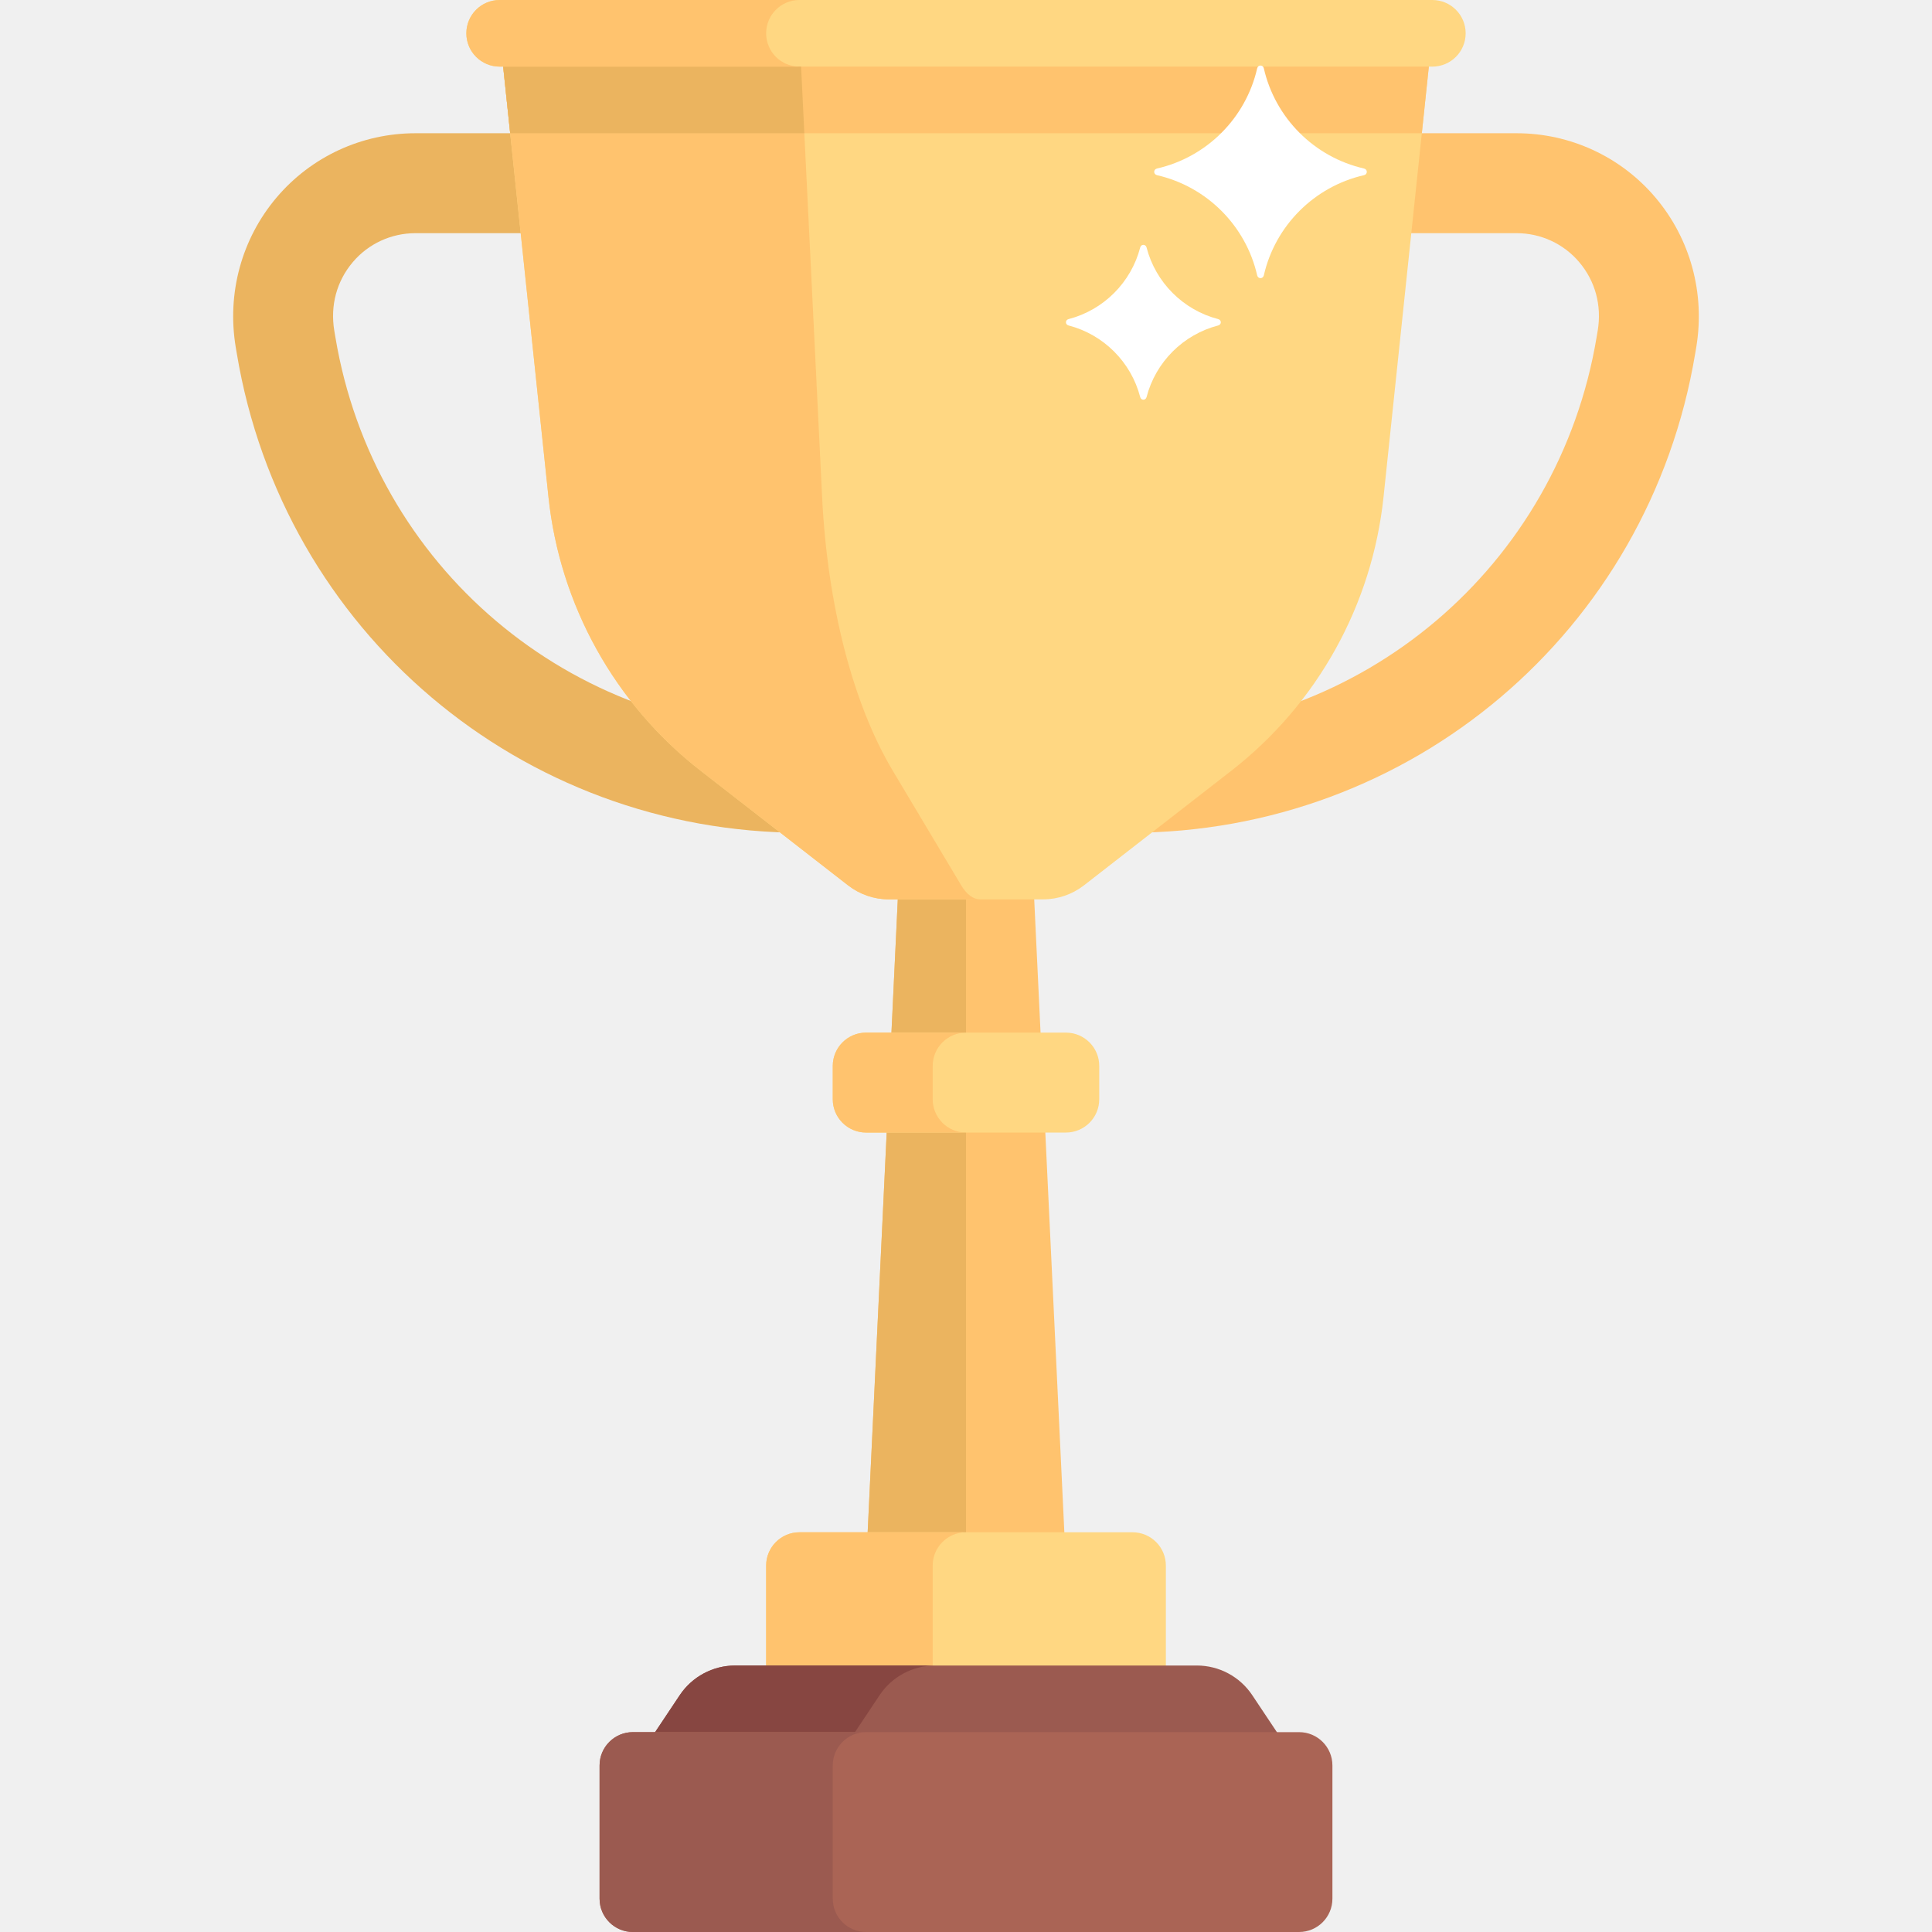
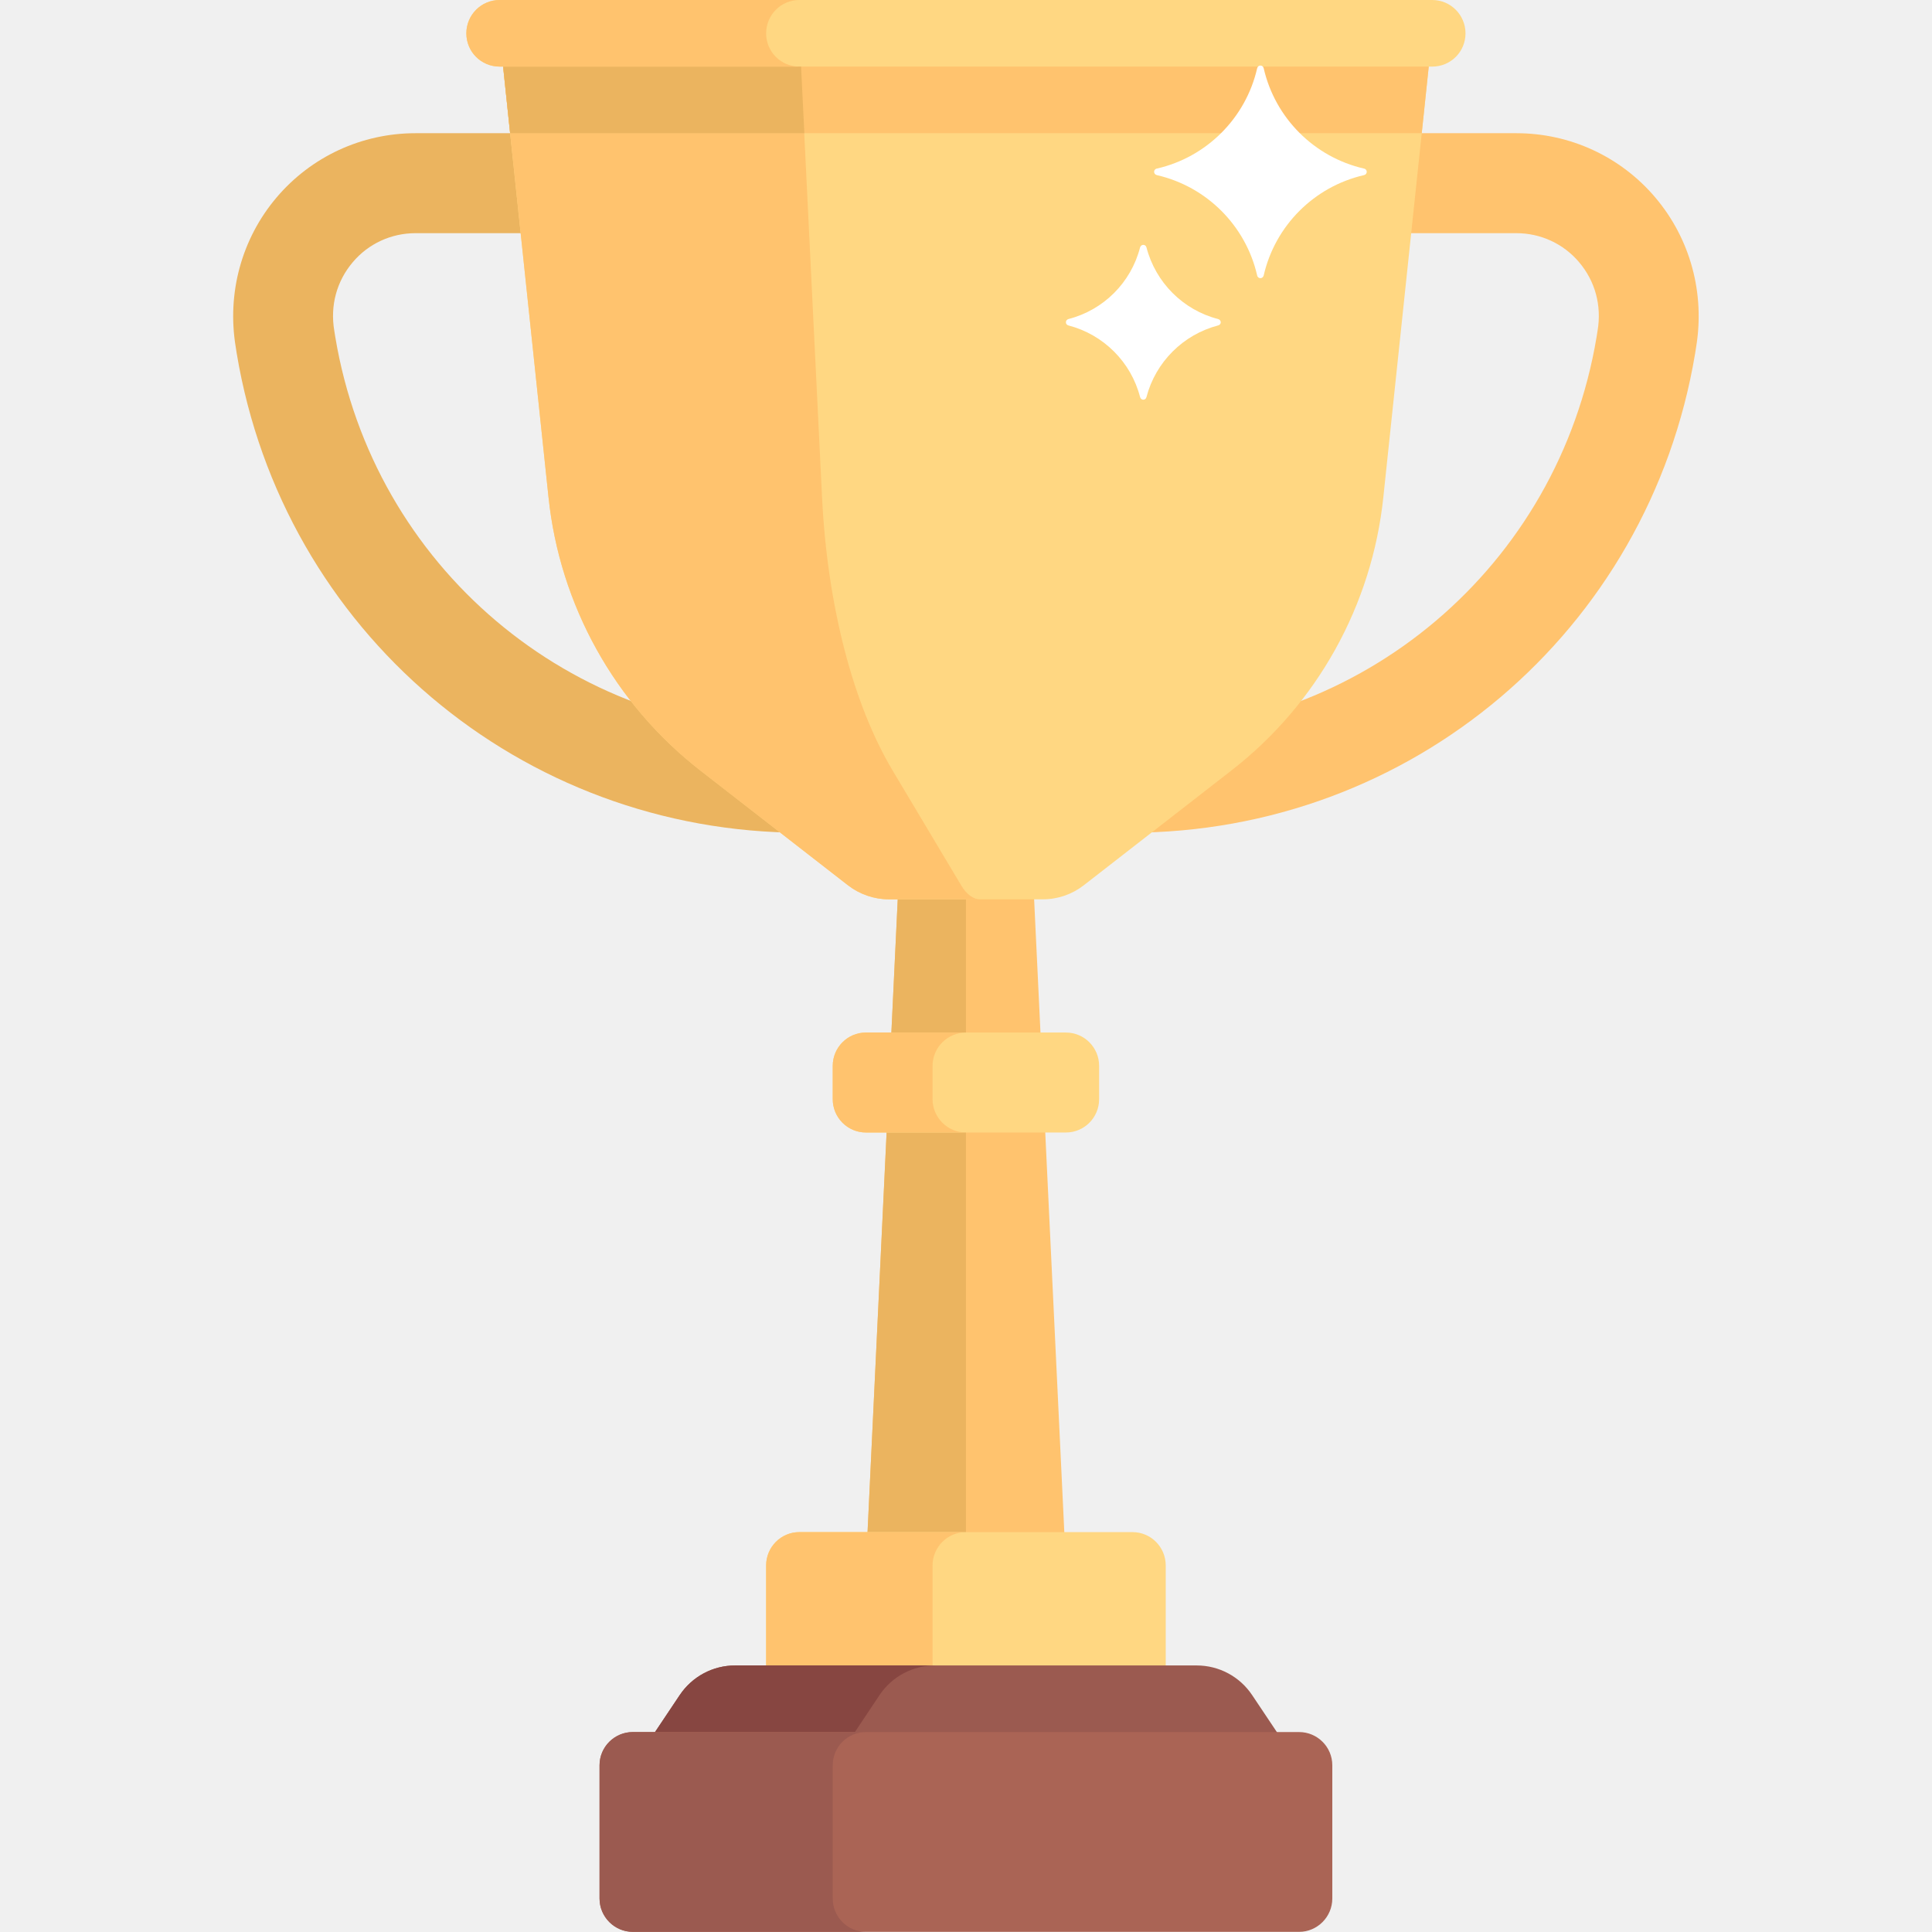
- <svg xmlns="http://www.w3.org/2000/svg" version="1.1" id="Layer_1" x="0px" y="0px" viewBox="0 0 512 512" style="enable-background:new 0 0 512 512;" xml:space="preserve">
-   <path style="fill:#EBB45F;" d="M212.666,194.207c-61.603,0-113.664-44.104-123.789-104.879l-0.285-1.689  c-1.112-6.673,0.629-13.129,4.905-18.173c4.13-4.879,10.178-7.672,16.596-7.672h53.164V35.31h-53.164  c-14.216,0-27.629,6.207-36.802,17.035c-9.255,10.931-13.198,25.379-10.819,39.663l0.285,1.681  c12.259,73.596,75.303,127,149.906,127c0,0,0.018,0,0.022,0v-26.483C212.675,194.207,212.675,194.207,212.666,194.207z" />
+ <svg xmlns="http://www.w3.org/2000/svg" xmlns:ns1="http://xml.openoffice.org/svg/export" version="1.2" width="135.47mm" height="135.47mm" viewBox="0 0 13547 13547" preserveAspectRatio="xMidYMid" fill-rule="evenodd" stroke-width="28.222" stroke-linejoin="round" xml:space="preserve">
+   <defs class="ClipPathGroup">
+     <clipPath id="presentation_clip_path" clipPathUnits="userSpaceOnUse">
+       <rect x="0" y="0" width="13547" height="13547" />
+     </clipPath>
+     <clipPath id="presentation_clip_path_shrink" clipPathUnits="userSpaceOnUse">
+       <rect x="13" y="13" width="13520" height="13520" />
+     </clipPath>
+   </defs>
+   <defs class="TextShapeIndex">
+     <g ns1:slide="id1" ns1:id-list="id3" />
+   </defs>
+   <defs class="EmbeddedBulletChars">
+     <g id="bullet-char-template-57356" transform="scale(0.0004882812,-0.0004882812)">
+       <path d="M 580,1141 L 1163,571 580,0 -4,571 580,1141 Z" />
+     </g>
+     <g id="bullet-char-template-57354" transform="scale(0.0004882812,-0.0004882812)">
+       <path d="M 8,1128 L 1137,1128 1137,0 8,0 8,1128 Z" />
+     </g>
+     <g id="bullet-char-template-10146" transform="scale(0.0004882812,-0.0004882812)">
+       <path d="M 174,0 L 602,739 174,1481 1456,739 174,0 Z M 1358,739 L 309,1346 659,739 1358,739 Z" />
+     </g>
+     <g id="bullet-char-template-10132" transform="scale(0.0004882812,-0.0004882812)">
+       <path d="M 2015,739 L 1276,0 717,0 1260,543 174,543 174,936 1260,936 717,1481 1274,1481 2015,739 Z" />
+     </g>
+     <g id="bullet-char-template-10007" transform="scale(0.0004882812,-0.0004882812)">
+       <path d="M 0,-2 C -7,14 -16,27 -25,37 L 356,567 C 262,823 215,952 215,954 215,979 228,992 255,992 264,992 276,990 289,987 310,991 331,999 354,1012 L 381,999 492,748 772,1049 836,1024 860,1049 C 881,1039 901,1025 922,1006 886,937 835,863 770,784 769,783 710,716 594,584 L 774,223 C 774,196 753,168 711,139 L 727,119 C 717,90 699,76 672,76 641,76 570,178 457,381 L 164,-76 C 142,-110 111,-127 72,-127 30,-127 9,-110 8,-76 1,-67 -2,-52 -2,-32 -2,-23 -1,-13 0,-2 Z" />
+     </g>
+     <g id="bullet-char-template-10004" transform="scale(0.0004882812,-0.0004882812)">
+       <path d="M 285,-33 C 182,-33 111,30 74,156 52,228 41,333 41,471 41,549 55,616 82,672 116,743 169,778 240,778 293,778 328,747 346,684 L 369,508 C 377,444 397,411 428,410 L 1163,1116 C 1174,1127 1196,1133 1229,1133 1271,1133 1292,1118 1292,1087 L 1292,965 C 1292,929 1282,901 1262,881 L 442,47 C 390,-6 338,-33 285,-33 Z" />
+     </g>
+     <g id="bullet-char-template-9679" transform="scale(0.0004882812,-0.0004882812)">
+       <path d="M 813,0 C 632,0 489,54 383,161 276,268 223,411 223,592 223,773 276,916 383,1023 489,1130 632,1184 813,1184 992,1184 1136,1130 1245,1023 1353,916 1407,772 1407,592 1407,412 1353,268 1245,161 1136,54 992,0 813,0 Z" />
+     </g>
+     <g id="bullet-char-template-8226" transform="scale(0.0004882812,-0.0004882812)">
+       <path d="M 346,457 C 273,457 209,483 155,535 101,586 74,649 74,723 74,796 101,859 155,911 209,963 273,989 346,989 419,989 480,963 531,910 582,859 608,796 608,723 608,648 583,586 532,535 482,483 420,457 346,457 Z" />
+     </g>
+     <g id="bullet-char-template-8211" transform="scale(0.0004882812,-0.0004882812)">
+       <path d="M -4,459 L 1135,459 1135,606 -4,606 -4,459 Z" />
+     </g>
+     <g id="bullet-char-template-61548" transform="scale(0.0004882812,-0.0004882812)">
+       <path d="M 173,740 C 173,903 231,1043 346,1159 462,1274 601,1332 765,1332 928,1332 1067,1274 1183,1159 1299,1043 1357,903 1357,740 1357,577 1299,437 1183,322 1067,206 928,148 765,148 601,148 462,206 346,322 231,437 173,577 173,740 Z" />
+     </g>
+   </defs>
  <g>
-     <path style="fill:#FFC36E;" d="M438.71,52.345c-9.173-10.828-22.586-17.035-36.802-17.035h-53.164v26.483h53.164   c6.418,0,12.466,2.793,16.595,7.672c4.276,5.043,6.017,11.5,4.905,18.173l-0.285,1.689   c-10.124,60.776-62.185,104.879-123.788,104.879c-0.009,0-0.009,0-0.018,0v26.483c0.004,0,0.018,0,0.018,0   c74.607,0,137.651-53.405,149.909-127l0.285-1.681C451.909,77.725,447.964,63.276,438.71,52.345z" />
-     <polygon style="fill:#FFC36E;" points="282.483,414.897 229.518,414.897 238.345,229.517 273.656,229.517  " />
+     <g id="id2" class="Master_Slide">
+       <g id="bg-id2" class="Background" />
+       <g id="bo-id2" class="BackgroundObjects" />
+     </g>
  </g>
-   <polygon style="fill:#EBB45F;" points="238.345,229.517 229.518,414.897 256,414.897 256,229.517 " />
-   <path style="fill:#FFD782;" d="M308.966,450.207H203.035v-35.31c0-4.875,3.953-8.828,8.828-8.828h88.276  c4.875,0,8.828,3.953,8.828,8.828V450.207z" />
-   <path style="fill:#FFC36E;" d="M256,406.069h-44.138c-4.875,0-8.828,3.953-8.828,8.828v35.31h44.138v-35.31  C247.173,410.022,251.125,406.069,256,406.069z" />
-   <path style="fill:#9B5A50;" d="M344.276,467.862H167.724l12.414-18.621c3.274-4.911,8.787-7.862,14.69-7.862h122.344  c5.903,0,11.415,2.951,14.69,7.862L344.276,467.862z" />
-   <path style="fill:#874641;" d="M247.794,441.379h-52.966c-5.903,0-11.415,2.95-14.69,7.862l-12.414,18.621h52.966l12.414-18.621  C236.379,444.329,241.891,441.379,247.794,441.379z" />
-   <path style="fill:#AA6455;" d="M344.276,512H167.724c-4.875,0-8.828-3.953-8.828-8.828v-35.31c0-4.875,3.953-8.828,8.828-8.828  h176.552c4.875,0,8.828,3.953,8.828,8.828v35.31C353.104,508.047,349.151,512,344.276,512z" />
-   <path style="fill:#9B5A50;" d="M220.69,503.172v-35.31c0-4.875,3.953-8.828,8.828-8.828h-61.793c-4.875,0-8.828,3.953-8.828,8.828  v35.31c0,4.875,3.953,8.828,8.828,8.828h61.793C224.643,512,220.69,508.047,220.69,503.172z" />
-   <path style="fill:#FFD782;" d="M326.339,204.235l-39.073,30.39c-3.1,2.41-6.913,3.719-10.839,3.719h-40.851  c-3.926,0-7.741-1.309-10.839-3.719l-39.073-30.39c-22.741-17.688-37.298-43.875-40.313-72.527L132.414,8.828h247.172  l-12.935,122.88C363.636,160.36,349.079,186.548,326.339,204.235z" />
-   <path style="fill:#FFC36E;" d="M254.726,234.625l-18.141-30.39c-10.559-17.688-17.316-43.875-18.717-72.529L211.862,8.828h-79.448  l12.935,122.88c3.016,28.652,17.572,54.84,40.313,72.529l39.073,30.39c3.1,2.411,6.913,3.72,10.839,3.72h24.183  C257.936,238.345,256.165,237.036,254.726,234.625z" />
-   <g>
-     <path style="fill:#FFD782;" d="M379.587,17.655H132.414c-4.875,0-8.828-3.953-8.828-8.828l0,0c0-4.875,3.953-8.828,8.828-8.828   h247.172c4.875,0,8.828,3.953,8.828,8.828l0,0C388.414,13.703,384.462,17.655,379.587,17.655z" />
-     <path style="fill:#FFD782;" d="M282.483,300.138h-52.966c-4.875,0-8.828-3.953-8.828-8.828v-8.828c0-4.875,3.953-8.828,8.828-8.828   h52.966c4.875,0,8.828,3.953,8.828,8.828v8.828C291.311,296.185,287.358,300.138,282.483,300.138z" />
+   <g class="SlideGroup">
+     <g>
+       <g id="container-id1">
+         <g id="id1" class="Slide" clip-path="url(#presentation_clip_path)">
+           <g class="Page">
+             <g class="Graphic">
+               <g id="id3">
+                 <rect class="BoundingBox" stroke="none" fill="none" x="0" y="0" width="13547" height="13547" />
+                 <defs>
+                   <clipPath id="clip_path_1" clipPathUnits="userSpaceOnUse">
+                     <path d="M 0,0 L 13546,0 13546,13546 0,13546 0,0 Z" />
+                   </clipPath>
+                 </defs>
+                 <g clip-path="url(#clip_path_1)">
+                   <path fill="rgb(235,180,95)" stroke="none" d="M 5627,5138 C 3997,5138 2619,3971 2351,2363 L 2344,2319 C 2314,2142 2361,1971 2474,1838 2583,1709 2743,1635 2913,1635 L 4319,1635 4319,934 2913,934 C 2537,934 2182,1098 1939,1385 1694,1674 1590,2056 1653,2434 L 1660,2479 C 1985,4426 3653,5839 5626,5839 5626,5839 5627,5839 5627,5839 L 5627,5138 C 5627,5138 5627,5138 5627,5138 L 5627,5138 Z" />
+                   <path fill="rgb(255,195,110)" stroke="none" d="M 11607,1385 C 11364,1098 11009,934 10633,934 L 9227,934 9227,1635 10633,1635 C 10803,1635 10963,1709 11072,1838 11185,1971 11232,2142 11202,2319 L 11195,2363 C 10927,3971 9549,5138 7920,5138 7919,5138 7919,5138 7919,5138 L 7919,5839 C 7919,5839 7920,5839 7920,5839 9893,5839 11561,4426 11886,2479 L 11893,2434 C 11956,2056 11852,1674 11607,1385 L 11607,1385 Z" />
+                   <path fill="rgb(255,195,110)" stroke="none" d="M 7474,10977 L 6072,10977 6306,6072 7240,6072 7474,10977 Z" />
+                   <path fill="rgb(235,180,95)" stroke="none" d="M 6306,6072 L 6072,10977 6773,10977 6773,6072 6306,6072 Z" />
+                   <path fill="rgb(255,215,130)" stroke="none" d="M 8174,11911 L 5372,11911 5372,10977 C 5372,10848 5476,10743 5605,10743 L 7941,10743 C 8070,10743 8174,10848 8174,10977 L 8174,11911 8174,11911 Z" />
+                   <path fill="rgb(255,195,110)" stroke="none" d="M 6773,10743 L 5605,10743 C 5476,10743 5372,10848 5372,10977 L 5372,11911 6539,11911 6539,10977 C 6539,10848 6644,10743 6773,10743 L 6773,10743 Z" />
+                   <path fill="rgb(155,90,80)" stroke="none" d="M 9109,12378 L 4437,12378 4766,11886 C 4853,11756 4998,11678 5155,11678 L 8391,11678 C 8548,11678 8693,11756 8780,11886 L 9109,12378 9109,12378 Z" />
+                   <path fill="rgb(135,70,65)" stroke="none" d="M 6556,11678 L 5155,11678 C 4998,11678 4853,11756 4766,11886 L 4437,12378 5839,12378 6167,11886 C 6254,11756 6400,11678 6556,11678 L 6556,11678 Z" />
+                   <path fill="rgb(170,100,85)" stroke="none" d="M 9109,13546 L 4437,13546 C 4309,13546 4204,13441 4204,13312 L 4204,12378 C 4204,12249 4309,12145 4437,12145 L 9109,12145 C 9237,12145 9342,12249 9342,12378 L 9342,13312 C 9342,13441 9237,13546 9109,13546 L 9109,13546 Z" />
+                   <path fill="rgb(155,90,80)" stroke="none" d="M 5839,13312 L 5839,12378 C 5839,12249 5943,12145 6072,12145 L 4438,12145 C 4309,12145 4204,12249 4204,12378 L 4204,13312 C 4204,13441 4309,13546 4438,13546 L 6072,13546 C 5943,13546 5839,13441 5839,13312 L 5839,13312 Z" />
+                   <path fill="rgb(255,215,130)" stroke="none" d="M 8634,5403 L 7600,6207 C 7518,6271 7417,6306 7313,6306 L 6233,6306 C 6129,6306 6028,6271 5946,6207 L 4912,5403 C 4310,4935 3925,4243 3846,3485 L 3503,234 10043,234 9700,3485 C 9621,4243 9236,4936 8634,5403 L 8634,5403 Z" />
+                   <path fill="rgb(255,195,110)" stroke="none" d="M 6739,6207 L 6259,5403 C 5980,4935 5801,4243 5764,3485 L 5605,234 3503,234 3846,3485 C 3925,4243 4310,4936 4912,5404 L 5946,6208 C 6028,6271 6129,6306 6233,6306 L 6872,6306 C 6824,6306 6777,6271 6739,6207 L 6739,6207 Z" />
+                   <path fill="rgb(255,215,130)" stroke="none" d="M 10043,467 L 3503,467 C 3374,467 3270,363 3270,234 L 3270,234 C 3270,105 3374,0 3503,0 L 10043,0 C 10172,0 10276,105 10276,234 L 10276,234 C 10276,363 10172,467 10043,467 L 10043,467 Z" />
+                   <path fill="rgb(255,215,130)" stroke="none" d="M 7474,7941 L 6072,7941 C 5943,7941 5839,7836 5839,7707 L 5839,7474 C 5839,7345 5943,7240 6072,7240 L 7474,7240 C 7603,7240 7707,7345 7707,7474 L 7707,7707 C 7707,7836 7603,7941 7474,7941 L 7474,7941 Z" />
+                   <path fill="rgb(255,195,110)" stroke="none" d="M 6539,7707 L 6539,7474 C 6539,7345 6644,7240 6773,7240 L 6072,7240 C 5943,7240 5839,7345 5839,7474 L 5839,7707 C 5839,7836 5943,7941 6072,7941 L 6773,7941 C 6644,7941 6539,7836 6539,7707 L 6539,7707 Z" />
+                   <path fill="rgb(255,195,110)" stroke="none" d="M 9969,934 L 10018,467 3528,467 3577,934 9969,934 Z" />
+                   <path fill="rgb(235,180,95)" stroke="none" d="M 5617,467 L 3528,467 3577,934 5640,934 5617,467 Z" />
+                   <path fill="rgb(255,195,110)" stroke="none" d="M 5372,234 C 5372,105 5476,0 5605,0 L 3503,0 C 3374,0 3270,105 3270,234 3270,363 3374,467 3503,467 L 5605,467 C 5476,467 5372,363 5372,234 L 5372,234 Z" />
+                   <path fill="rgb(255,255,255)" stroke="none" d="M 9564,1182 C 9215,1102 8941,828 8861,479 8855,453 8821,453 8815,479 8735,828 8461,1102 8112,1182 8086,1187 8086,1222 8112,1228 8461,1308 8735,1582 8815,1931 8820,1957 8855,1957 8861,1931 8941,1582 9215,1308 9564,1228 9590,1222 9590,1187 9564,1182 L 9564,1182 Z" />
+                   <path fill="rgb(255,255,255)" stroke="none" d="M 8541,2237 C 8296,2174 8103,1981 8039,1735 8033,1711 8001,1711 7994,1735 7931,1981 7738,2174 7492,2237 7468,2244 7468,2276 7492,2282 7738,2346 7931,2539 7994,2784 8001,2809 8033,2809 8039,2784 8103,2539 8296,2346 8541,2282 8566,2276 8566,2244 8541,2237 L 8541,2237 Z" />
+                 </g>
+               </g>
+             </g>
+           </g>
+         </g>
+       </g>
+     </g>
  </g>
-   <g>
-     <path style="fill:#FFC36E;" d="M247.173,291.31v-8.828c0-4.875,3.953-8.828,8.828-8.828h-26.483c-4.875,0-8.828,3.953-8.828,8.828   v8.828c0,4.875,3.953,8.828,8.828,8.828H256C251.125,300.138,247.173,296.185,247.173,291.31z" />
-     <polygon style="fill:#FFC36E;" points="376.799,35.31 378.657,17.655 133.343,17.655 135.201,35.31  " />
-   </g>
-   <polygon style="fill:#EBB45F;" points="212.294,17.655 133.343,17.655 135.201,35.31 213.157,35.31 " />
-   <path style="fill:#FFC36E;" d="M203.035,8.828c0-4.875,3.953-8.828,8.828-8.828h-79.448c-4.875,0-8.828,3.953-8.828,8.828  s3.953,8.828,8.828,8.828h79.448C206.987,17.655,203.035,13.703,203.035,8.828z" />
-   <g>
-     <path style="fill:#FFFFFF;" d="M361.475,44.658c-13.173-3.004-23.543-13.373-26.546-26.546c-0.226-0.992-1.539-0.992-1.766,0   c-3.004,13.173-13.373,23.543-26.546,26.546c-0.992,0.226-0.992,1.539,0,1.766c13.173,3.004,23.543,13.373,26.546,26.546   c0.226,0.992,1.539,0.992,1.766,0c3.004-13.173,13.373-23.543,26.546-26.546C362.467,46.198,362.467,44.884,361.475,44.658z" />
-     <path style="fill:#FFFFFF;" d="M322.83,84.564c-9.274-2.402-16.577-9.705-18.979-18.979c-0.242-0.931-1.447-0.931-1.688,0   c-2.402,9.274-9.705,16.577-18.979,18.979c-0.931,0.242-0.931,1.447,0,1.688c9.274,2.402,16.577,9.704,18.979,18.979   c0.242,0.931,1.447,0.931,1.688,0c2.402-9.276,9.705-16.577,18.979-18.979C323.761,86.012,323.761,84.806,322.83,84.564z" />
-   </g>
-   <g>
- </g>
-   <g>
- </g>
-   <g>
- </g>
-   <g>
- </g>
-   <g>
- </g>
-   <g>
- </g>
-   <g>
- </g>
-   <g>
- </g>
-   <g>
- </g>
-   <g>
- </g>
-   <g>
- </g>
-   <g>
- </g>
-   <g>
- </g>
-   <g>
- </g>
-   <g>
- </g>
</svg>
